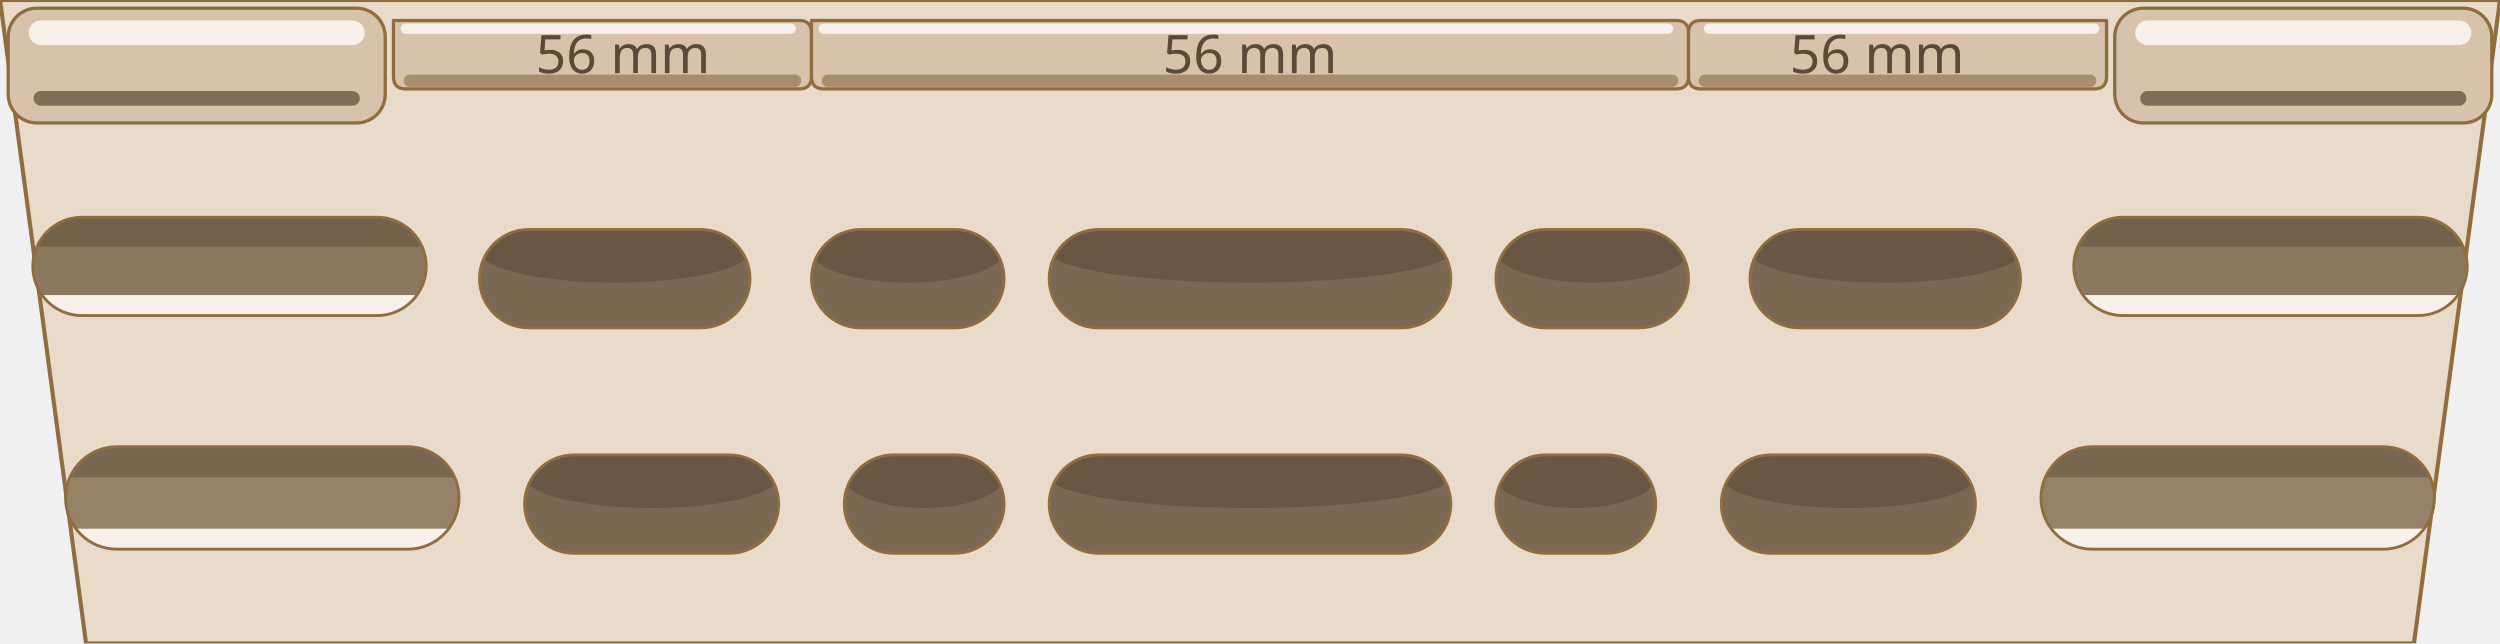
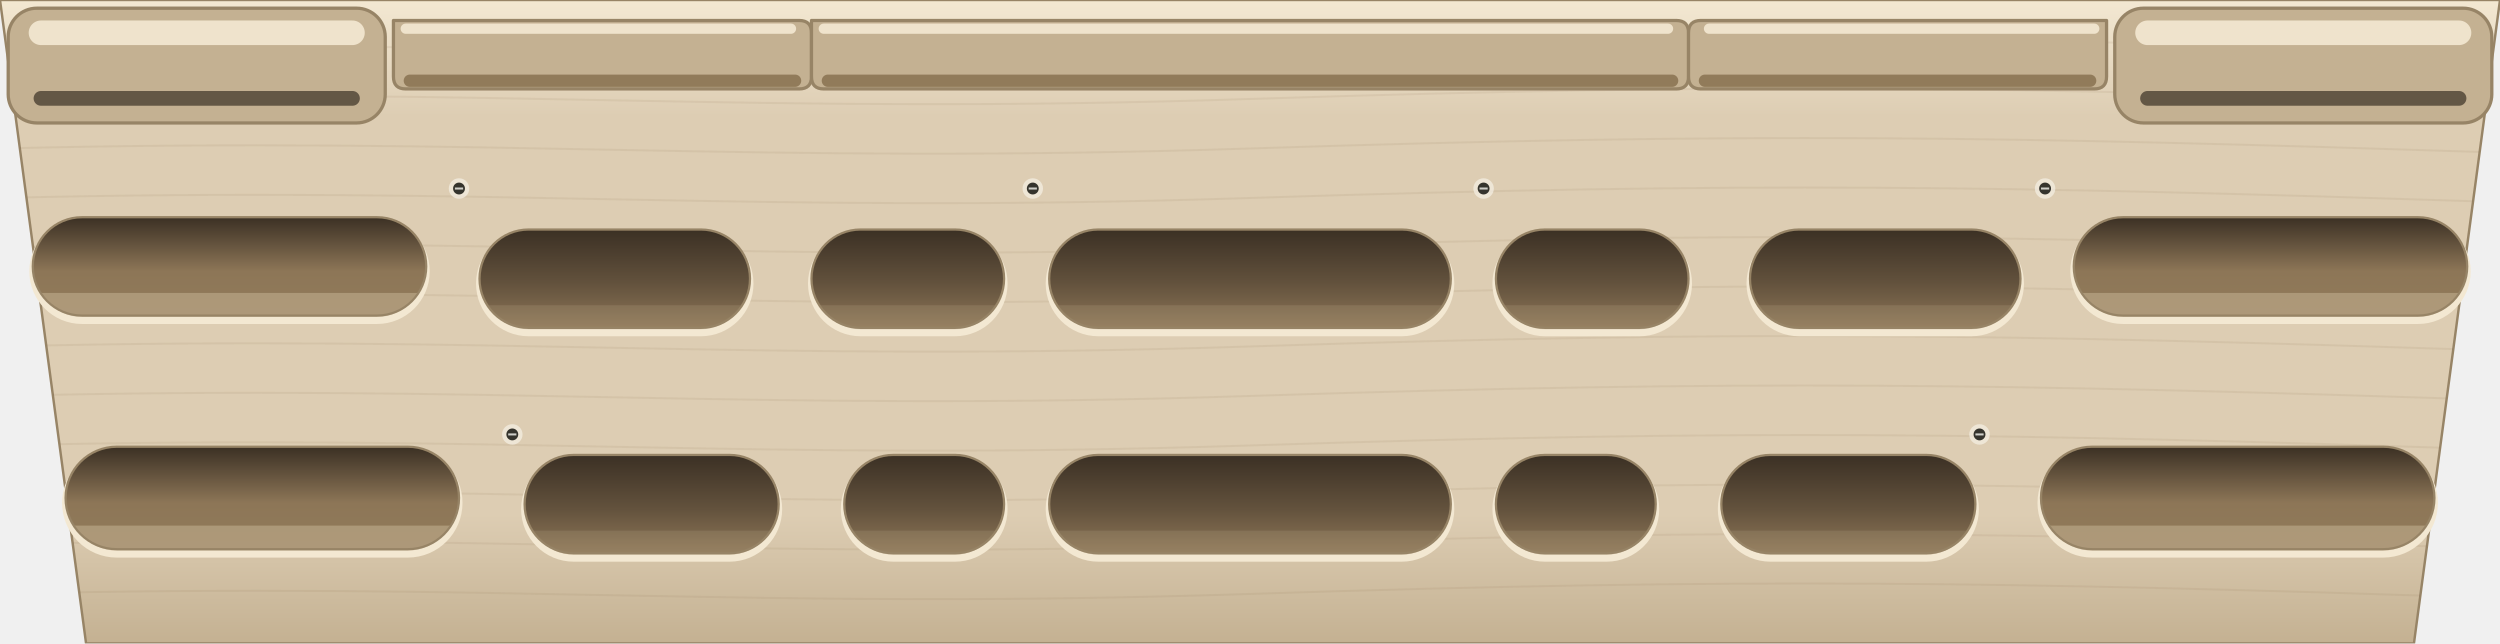
<svg xmlns="http://www.w3.org/2000/svg" viewBox="0 0 610 157" width="1220" height="314">
  <defs>
+     <clipPath id="material-clip">
+       <path d="M0 0 L610 0 L589 157 L21 157 Z" />
+     </clipPath>
+     <linearGradient id="board-light" x1="0" y1="0" x2="0" y2="1">
+       <stop offset="0" stop-color="#F3E8D2" />
+       <stop offset="0.18" stop-color="#DDCDB3" />
+       <stop offset="0.8" stop-color="#DDCDB3" />
+       <stop offset="1" stop-color="#C4B192" />
+     </linearGradient>
    <mask id="board-silhouette">
      <rect width="610" height="157" fill="white" />
      <path d="M0 0 H0 L0 0 Z" transform="translate(96 5)" fill="black" />
      <path d="M0 0 H0 L0 0 Z" transform="translate(514 5) scale(-1 1)" fill="black" />
    </mask>
-     <clipPath id="clip-edge-29-l">
+     <clipPath id="cut-edge-29-l">
      <rect x="8" y="53" width="96" height="24" rx="12" />
    </clipPath>
-     <clipPath id="clip-pocket-3f-29-l">
+     <linearGradient id="cavity-edge-29-l" x1="0" y1="0" x2="0" y2="1">
+       <stop offset="0" stop-color="#3B3024" />
+       <stop offset="0.55" stop-color="#8D7657" />
+       <stop offset="1" stop-color="#917B5A" />
+     </linearGradient>
+     <clipPath id="cut-pocket-3f-29-l">
      <rect x="117" y="56" width="66" height="24" rx="12" />
    </clipPath>
-     <clipPath id="clip-pocket-2f-29-l">
+     <linearGradient id="cavity-pocket-3f-29-l" x1="0" y1="0" x2="0" y2="1">
+       <stop offset="0" stop-color="#3B3024" />
+       <stop offset="0.55" stop-color="#63523D" />
+       <stop offset="1" stop-color="#8D7657" />
+     </linearGradient>
+     <clipPath id="cut-pocket-2f-29-l">
      <rect x="198" y="56" width="47" height="24" rx="12" />
    </clipPath>
-     <clipPath id="clip-pocket-4f-29">
+     <linearGradient id="cavity-pocket-2f-29-l" x1="0" y1="0" x2="0" y2="1">
+       <stop offset="0" stop-color="#3B3024" />
+       <stop offset="0.55" stop-color="#63523D" />
+       <stop offset="1" stop-color="#8D7657" />
+     </linearGradient>
+     <clipPath id="cut-pocket-4f-29">
      <rect x="256" y="56" width="98" height="24" rx="12" />
    </clipPath>
-     <clipPath id="clip-pocket-2f-29-r">
+     <linearGradient id="cavity-pocket-4f-29" x1="0" y1="0" x2="0" y2="1">
+       <stop offset="0" stop-color="#3B3024" />
+       <stop offset="0.55" stop-color="#63523D" />
+       <stop offset="1" stop-color="#8D7657" />
+     </linearGradient>
+     <clipPath id="cut-pocket-2f-29-r">
      <rect x="365" y="56" width="47" height="24" rx="12" />
    </clipPath>
-     <clipPath id="clip-pocket-3f-29-r">
+     <linearGradient id="cavity-pocket-2f-29-r" x1="0" y1="0" x2="0" y2="1">
+       <stop offset="0" stop-color="#3B3024" />
+       <stop offset="0.55" stop-color="#63523D" />
+       <stop offset="1" stop-color="#8D7657" />
+     </linearGradient>
+     <clipPath id="cut-pocket-3f-29-r">
      <rect x="427" y="56" width="66" height="24" rx="12" />
    </clipPath>
-     <clipPath id="clip-edge-29-r">
+     <linearGradient id="cavity-pocket-3f-29-r" x1="0" y1="0" x2="0" y2="1">
+       <stop offset="0" stop-color="#3B3024" />
+       <stop offset="0.55" stop-color="#63523D" />
+       <stop offset="1" stop-color="#8D7657" />
+     </linearGradient>
+     <clipPath id="cut-edge-29-r">
      <rect x="506" y="53" width="96" height="24" rx="12" />
    </clipPath>
-     <clipPath id="clip-edge-19-l">
+     <linearGradient id="cavity-edge-29-r" x1="0" y1="0" x2="0" y2="1">
+       <stop offset="0" stop-color="#3B3024" />
+       <stop offset="0.55" stop-color="#8D7657" />
+       <stop offset="1" stop-color="#917B5A" />
+     </linearGradient>
+     <clipPath id="cut-edge-19-l">
      <rect x="16" y="109" width="96" height="25" rx="12.5" />
    </clipPath>
-     <clipPath id="clip-pocket-3f-19-l">
+     <linearGradient id="cavity-edge-19-l" x1="0" y1="0" x2="0" y2="1">
+       <stop offset="0" stop-color="#3B3024" />
+       <stop offset="0.55" stop-color="#8D7657" />
+       <stop offset="1" stop-color="#917B5A" />
+     </linearGradient>
+     <clipPath id="cut-pocket-3f-19-l">
      <rect x="128" y="111" width="62" height="24" rx="12" />
    </clipPath>
-     <clipPath id="clip-pocket-2f-19-l">
+     <linearGradient id="cavity-pocket-3f-19-l" x1="0" y1="0" x2="0" y2="1">
+       <stop offset="0" stop-color="#3B3024" />
+       <stop offset="0.55" stop-color="#63523D" />
+       <stop offset="1" stop-color="#8D7657" />
+     </linearGradient>
+     <clipPath id="cut-pocket-2f-19-l">
      <rect x="206" y="111" width="39" height="24" rx="12" />
    </clipPath>
-     <clipPath id="clip-pocket-4f-19">
+     <linearGradient id="cavity-pocket-2f-19-l" x1="0" y1="0" x2="0" y2="1">
+       <stop offset="0" stop-color="#3B3024" />
+       <stop offset="0.55" stop-color="#63523D" />
+       <stop offset="1" stop-color="#8D7657" />
+     </linearGradient>
+     <clipPath id="cut-pocket-4f-19">
      <rect x="256" y="111" width="98" height="24" rx="12" />
    </clipPath>
-     <clipPath id="clip-pocket-2f-19-r">
+     <linearGradient id="cavity-pocket-4f-19" x1="0" y1="0" x2="0" y2="1">
+       <stop offset="0" stop-color="#3B3024" />
+       <stop offset="0.55" stop-color="#63523D" />
+       <stop offset="1" stop-color="#8D7657" />
+     </linearGradient>
+     <clipPath id="cut-pocket-2f-19-r">
      <rect x="365" y="111" width="39" height="24" rx="12" />
    </clipPath>
-     <clipPath id="clip-pocket-3f-19-r">
+     <linearGradient id="cavity-pocket-2f-19-r" x1="0" y1="0" x2="0" y2="1">
+       <stop offset="0" stop-color="#3B3024" />
+       <stop offset="0.55" stop-color="#63523D" />
+       <stop offset="1" stop-color="#8D7657" />
+     </linearGradient>
+     <clipPath id="cut-pocket-3f-19-r">
      <rect x="420" y="111" width="62" height="24" rx="12" />
    </clipPath>
-     <clipPath id="clip-edge-19-r">
+     <linearGradient id="cavity-pocket-3f-19-r" x1="0" y1="0" x2="0" y2="1">
+       <stop offset="0" stop-color="#3B3024" />
+       <stop offset="0.55" stop-color="#63523D" />
+       <stop offset="1" stop-color="#8D7657" />
+     </linearGradient>
+     <clipPath id="cut-edge-19-r">
      <rect x="498" y="109" width="96" height="25" rx="12.5" />
    </clipPath>
+     <linearGradient id="cavity-edge-19-r" x1="0" y1="0" x2="0" y2="1">
+       <stop offset="0" stop-color="#3B3024" />
+       <stop offset="0.55" stop-color="#8D7657" />
+       <stop offset="1" stop-color="#917B5A" />
+     </linearGradient>
  </defs>
-   <path d="M0 0 L610 0 L589 157 L21 157 Z" stroke-linejoin="round" fill="#E8DBC9" stroke="#8F6D3D" stroke-width="1" mask="url(#board-silhouette)" />
-   <g transform="translate(2 2)">
-     <rect x="0" y="0" width="92" height="28" rx="7" fill="#D6C3A9" stroke="#8F6D3D" stroke-width="0.8" stroke-linejoin="round" />
-     <path d="M8 6 H84" fill="none" stroke="#F6F1EA" stroke-width="6" stroke-linecap="round" />
-     <path d="M8 22 H84" fill="none" stroke="#5A4B39" stroke-width="3.6" stroke-linecap="round" opacity="0.7" />
-   </g>
-   <g transform="translate(96 5)">
-     <path d="M0 0 L0 0 H99 Q102 0 102 3     V13.696 Q102 16.696 99 16.696     H3 Q0 16.696 0 13.696 Z" fill="#d6c3a9" stroke="#8F6D3D" stroke-width="0.8" stroke-linejoin="round" />
-     <path d="M3 2 H97" stroke="#F6F1EA" stroke-width="2.5" stroke-linecap="round" />
-     <path d="M4 14.696 H98" stroke="#A88F6C" stroke-width="3" stroke-linecap="round" />
-   </g>
-   <text x="152" y="17.848" text-anchor="middle" font-family="Geist Mono" font-size="13" fill="#5A4B39">56 mm</text>
-   <g transform="translate(198 5)">
-     <path d="M0 0 L0 0 H211 Q214 0 214 3     V13.696 Q214 16.696 211 16.696     H3 Q0 16.696 0 13.696 Z" fill="#d6c3a9" stroke="#8F6D3D" stroke-width="0.8" stroke-linejoin="round" />
-     <path d="M3 2 H209" stroke="#F6F1EA" stroke-width="2.5" stroke-linecap="round" />
-     <path d="M4 14.696 H210" stroke="#A88F6C" stroke-width="3" stroke-linecap="round" />
-   </g>
-   <text x="305" y="17.848" text-anchor="middle" font-family="Geist Mono" font-size="13" fill="#5A4B39">56 mm</text>
-   <g transform="translate(514 5) scale(-1 1)">
-     <path d="M0 0 L0 0 H99 Q102 0 102 3     V13.696 Q102 16.696 99 16.696     H3 Q0 16.696 0 13.696 Z" fill="#d6c3a9" stroke="#8F6D3D" stroke-width="0.8" stroke-linejoin="round" />
-     <path d="M3 2 H97" stroke="#F6F1EA" stroke-width="2.5" stroke-linecap="round" />
-     <path d="M4 14.696 H98" stroke="#A88F6C" stroke-width="3" stroke-linecap="round" />
-   </g>
-   <text x="458" y="17.848" text-anchor="middle" font-family="Geist Mono" font-size="13" fill="#5A4B39">56 mm</text>
-   <g transform="translate(516 2)">
-     <rect x="0" y="0" width="92" height="28" rx="7" fill="#D6C3A9" stroke="#8F6D3D" stroke-width="0.8" stroke-linejoin="round" />
-     <path d="M8 6 H84" fill="none" stroke="#F6F1EA" stroke-width="6" stroke-linecap="round" />
-     <path d="M8 22 H84" fill="none" stroke="#5A4B39" stroke-width="3.6" stroke-linecap="round" opacity="0.7" />
-   </g>
-   <rect x="8" y="53" width="96" height="24" rx="12" fill="#8b795f" />
-   <rect x="8" y="53" width="96" height="7.2" fill="#5A4B39" opacity="0.5" clip-path="url(#clip-edge-29-l)" />
-   <rect x="8" y="72" width="96" height="5" fill="#F6F1EA" clip-path="url(#clip-edge-29-l)" />
-   <rect x="8" y="53" width="96" height="24" rx="12" fill="none" stroke="#8F6D3D" stroke-width="0.7" />
-   <rect x="117" y="56" width="66" height="24" rx="12" fill="#7A6952" />
-   <ellipse cx="150" cy="61.28" rx="33" ry="7.68" fill="#5A4B39" opacity="0.6" clip-path="url(#clip-pocket-3f-29-l)" />
-   <rect x="117" y="56" width="66" height="24" rx="12" fill="none" stroke="#8F6D3D" stroke-width="0.7" />
-   <rect x="198" y="56" width="47" height="24" rx="12" fill="#7A6952" />
-   <ellipse cx="221.5" cy="61.28" rx="23.5" ry="7.68" fill="#5A4B39" opacity="0.6" clip-path="url(#clip-pocket-2f-29-l)" />
-   <rect x="198" y="56" width="47" height="24" rx="12" fill="none" stroke="#8F6D3D" stroke-width="0.7" />
-   <rect x="256" y="56" width="98" height="24" rx="12" fill="#7A6952" />
-   <ellipse cx="305" cy="61.28" rx="49" ry="7.68" fill="#5A4B39" opacity="0.6" clip-path="url(#clip-pocket-4f-29)" />
-   <rect x="256" y="56" width="98" height="24" rx="12" fill="none" stroke="#8F6D3D" stroke-width="0.7" />
-   <rect x="365" y="56" width="47" height="24" rx="12" fill="#7A6952" />
-   <ellipse cx="388.5" cy="61.28" rx="23.5" ry="7.68" fill="#5A4B39" opacity="0.6" clip-path="url(#clip-pocket-2f-29-r)" />
-   <rect x="365" y="56" width="47" height="24" rx="12" fill="none" stroke="#8F6D3D" stroke-width="0.7" />
-   <rect x="427" y="56" width="66" height="24" rx="12" fill="#7A6952" />
-   <ellipse cx="460" cy="61.28" rx="33" ry="7.68" fill="#5A4B39" opacity="0.6" clip-path="url(#clip-pocket-3f-29-r)" />
-   <rect x="427" y="56" width="66" height="24" rx="12" fill="none" stroke="#8F6D3D" stroke-width="0.7" />
-   <rect x="506" y="53" width="96" height="24" rx="12" fill="#8b795f" />
-   <rect x="506" y="53" width="96" height="7.2" fill="#5A4B39" opacity="0.5" clip-path="url(#clip-edge-29-r)" />
-   <rect x="506" y="72" width="96" height="5" fill="#F6F1EA" clip-path="url(#clip-edge-29-r)" />
-   <rect x="506" y="53" width="96" height="24" rx="12" fill="none" stroke="#8F6D3D" stroke-width="0.7" />
-   <rect x="16" y="109" width="96" height="25" rx="12.5" fill="#968267" />
-   <rect x="16" y="109" width="96" height="7.5" fill="#5A4B39" opacity="0.5" clip-path="url(#clip-edge-19-l)" />
-   <rect x="16" y="129" width="96" height="5" fill="#F6F1EA" clip-path="url(#clip-edge-19-l)" />
-   <rect x="16" y="109" width="96" height="25" rx="12.5" fill="none" stroke="#8F6D3D" stroke-width="0.7" />
-   <rect x="128" y="111" width="62" height="24" rx="12" fill="#7A6952" />
-   <ellipse cx="159" cy="116.28" rx="31" ry="7.68" fill="#5A4B39" opacity="0.6" clip-path="url(#clip-pocket-3f-19-l)" />
-   <rect x="128" y="111" width="62" height="24" rx="12" fill="none" stroke="#8F6D3D" stroke-width="0.7" />
-   <rect x="206" y="111" width="39" height="24" rx="12" fill="#7A6952" />
-   <ellipse cx="225.5" cy="116.28" rx="19.5" ry="7.68" fill="#5A4B39" opacity="0.6" clip-path="url(#clip-pocket-2f-19-l)" />
-   <rect x="206" y="111" width="39" height="24" rx="12" fill="none" stroke="#8F6D3D" stroke-width="0.7" />
-   <rect x="256" y="111" width="98" height="24" rx="12" fill="#7A6952" />
-   <ellipse cx="305" cy="116.28" rx="49" ry="7.68" fill="#5A4B39" opacity="0.6" clip-path="url(#clip-pocket-4f-19)" />
-   <rect x="256" y="111" width="98" height="24" rx="12" fill="none" stroke="#8F6D3D" stroke-width="0.7" />
-   <rect x="365" y="111" width="39" height="24" rx="12" fill="#7A6952" />
-   <ellipse cx="384.5" cy="116.28" rx="19.5" ry="7.68" fill="#5A4B39" opacity="0.6" clip-path="url(#clip-pocket-2f-19-r)" />
-   <rect x="365" y="111" width="39" height="24" rx="12" fill="none" stroke="#8F6D3D" stroke-width="0.7" />
-   <rect x="420" y="111" width="62" height="24" rx="12" fill="#7A6952" />
-   <ellipse cx="451" cy="116.28" rx="31" ry="7.68" fill="#5A4B39" opacity="0.6" clip-path="url(#clip-pocket-3f-19-r)" />
-   <rect x="420" y="111" width="62" height="24" rx="12" fill="none" stroke="#8F6D3D" stroke-width="0.7" />
-   <rect x="498" y="109" width="96" height="25" rx="12.5" fill="#968267" />
-   <rect x="498" y="109" width="96" height="7.5" fill="#5A4B39" opacity="0.5" clip-path="url(#clip-edge-19-r)" />
-   <rect x="498" y="129" width="96" height="5" fill="#F6F1EA" clip-path="url(#clip-edge-19-r)" />
-   <rect x="498" y="109" width="96" height="25" rx="12.5" fill="none" stroke="#8F6D3D" stroke-width="0.7" />
+   <path d="M0 0 L610 0 L589 157 L21 157 Z" stroke-linejoin="round" fill="url(#board-light)" stroke="#978466" stroke-width="0.6" mask="url(#board-silhouette)" />
+   <g opacity="0.1" fill="none" stroke="#846B4A" stroke-width="0.5" clip-path="url(#material-clip)">
+     <path d="M0 12.077 C122 9.077 183 16.077 305 12.077 S488 9.077 610 13.077" />
+     <path d="M0 24.154 C122 21.154 183 28.154 305 24.154 S488 21.154 610 25.154" />
+     <path d="M0 36.231 C122 33.231 183 40.231 305 36.231 S488 33.231 610 37.231" />
+     <path d="M0 48.308 C122 45.308 183 52.308 305 48.308 S488 45.308 610 49.308" />
+     <path d="M0 60.385 C122 57.385 183 64.385 305 60.385 S488 57.385 610 61.385" />
+     <path d="M0 72.462 C122 69.462 183 76.462 305 72.462 S488 69.462 610 73.462" />
+     <path d="M0 84.538 C122 81.538 183 88.538 305 84.538 S488 81.538 610 85.538" />
+     <path d="M0 96.615 C122 93.615 183 100.615 305 96.615 S488 93.615 610 97.615" />
+     <path d="M0 108.692 C122 105.692 183 112.692 305 108.692 S488 105.692 610 109.692" />
+     <path d="M0 120.769 C122 117.769 183 124.769 305 120.769 S488 117.769 610 121.769" />
+     <path d="M0 132.846 C122 129.846 183 136.846 305 132.846 S488 129.846 610 133.846" />
+     <path d="M0 144.923 C122 141.923 183 148.923 305 144.923 S488 141.923 610 145.923" />
+   </g>
+   <g data-hold="jug-l">
+     <g transform="translate(2 2)">
+       <rect x="0" y="0" width="92" height="28" rx="7" fill="#C4B192" stroke="#978466" stroke-width="0.8" stroke-linejoin="round" />
+       <path d="M8 6 H84" fill="none" stroke="#efe3cc" stroke-width="6" stroke-linecap="round" />
+       <path d="M8 22 H84" fill="none" stroke="#3B3024" stroke-width="3.6" stroke-linecap="round" opacity="0.7" />
+     </g>
+   </g>
+   <g data-hold="sloper-flat-l">
+     <g transform="translate(96 5)">
+       <path d="M0 0 L0 0 H99 Q102 0 102 3     V13.696 Q102 16.696 99 16.696     H3 Q0 16.696 0 13.696 Z" fill="#c4b192" stroke="#978466" stroke-width="0.8" stroke-linejoin="round" />
+       <path d="M3 2 H97" stroke="#efe3cc" stroke-width="2.5" stroke-linecap="round" />
+       <path d="M4 14.696 H98" stroke="#917B5A" stroke-width="3" stroke-linecap="round" />
+     </g>
+   </g>
+   <g data-hold="sloper-round">
+     <g transform="translate(198 5)">
+       <path d="M0 0 L0 0 H211 Q214 0 214 3     V13.696 Q214 16.696 211 16.696     H3 Q0 16.696 0 13.696 Z" fill="#c4b192" stroke="#978466" stroke-width="0.8" stroke-linejoin="round" />
+       <path d="M3 2 H209" stroke="#efe3cc" stroke-width="2.5" stroke-linecap="round" />
+       <path d="M4 14.696 H210" stroke="#917B5A" stroke-width="3" stroke-linecap="round" />
+     </g>
+   </g>
+   <g data-hold="sloper-flat-r">
+     <g transform="translate(514 5) scale(-1 1)">
+       <path d="M0 0 L0 0 H99 Q102 0 102 3     V13.696 Q102 16.696 99 16.696     H3 Q0 16.696 0 13.696 Z" fill="#c4b192" stroke="#978466" stroke-width="0.8" stroke-linejoin="round" />
+       <path d="M3 2 H97" stroke="#efe3cc" stroke-width="2.5" stroke-linecap="round" />
+       <path d="M4 14.696 H98" stroke="#917B5A" stroke-width="3" stroke-linecap="round" />
+     </g>
+   </g>
+   <g data-hold="jug-r">
+     <g transform="translate(516 2)">
+       <rect x="0" y="0" width="92" height="28" rx="7" fill="#C4B192" stroke="#978466" stroke-width="0.8" stroke-linejoin="round" />
+       <path d="M8 6 H84" fill="none" stroke="#efe3cc" stroke-width="6" stroke-linecap="round" />
+       <path d="M8 22 H84" fill="none" stroke="#3B3024" stroke-width="3.6" stroke-linecap="round" opacity="0.7" />
+     </g>
+   </g>
+   <g data-hold="edge-29-l">
+     <rect x="8" y="53" width="96" height="24" rx="12" fill="none" stroke="#F3E8D2" stroke-width="1.7" transform="translate(0 1.2)" />
+     <rect x="8" y="53" width="96" height="24" rx="12" fill="url(#cavity-edge-29-l)" />
+     <rect x="8" y="71.48" width="96" height="5.52" fill="#C4B192" opacity="0.55" clip-path="url(#cut-edge-29-l)" />
+     <rect x="8" y="53" width="96" height="24" rx="12" fill="none" stroke="#978466" stroke-width="0.55" />
+   </g>
+   <g data-hold="pocket-3f-29-l">
+     <rect x="117" y="56" width="66" height="24" rx="12" fill="none" stroke="#F3E8D2" stroke-width="1.7" transform="translate(0 1.2)" />
+     <rect x="117" y="56" width="66" height="24" rx="12" fill="url(#cavity-pocket-3f-29-l)" />
+     <rect x="117" y="74.48" width="66" height="5.52" fill="#C4B192" opacity="0.18" clip-path="url(#cut-pocket-3f-29-l)" />
+     <rect x="117" y="56" width="66" height="24" rx="12" fill="none" stroke="#978466" stroke-width="0.55" />
+   </g>
+   <g data-hold="pocket-2f-29-l">
+     <rect x="198" y="56" width="47" height="24" rx="12" fill="none" stroke="#F3E8D2" stroke-width="1.7" transform="translate(0 1.2)" />
+     <rect x="198" y="56" width="47" height="24" rx="12" fill="url(#cavity-pocket-2f-29-l)" />
+     <rect x="198" y="74.48" width="47" height="5.52" fill="#C4B192" opacity="0.18" clip-path="url(#cut-pocket-2f-29-l)" />
+     <rect x="198" y="56" width="47" height="24" rx="12" fill="none" stroke="#978466" stroke-width="0.55" />
+   </g>
+   <g data-hold="pocket-4f-29">
+     <rect x="256" y="56" width="98" height="24" rx="12" fill="none" stroke="#F3E8D2" stroke-width="1.7" transform="translate(0 1.2)" />
+     <rect x="256" y="56" width="98" height="24" rx="12" fill="url(#cavity-pocket-4f-29)" />
+     <rect x="256" y="74.48" width="98" height="5.52" fill="#C4B192" opacity="0.18" clip-path="url(#cut-pocket-4f-29)" />
+     <rect x="256" y="56" width="98" height="24" rx="12" fill="none" stroke="#978466" stroke-width="0.55" />
+   </g>
+   <g data-hold="pocket-2f-29-r">
+     <rect x="365" y="56" width="47" height="24" rx="12" fill="none" stroke="#F3E8D2" stroke-width="1.7" transform="translate(0 1.2)" />
+     <rect x="365" y="56" width="47" height="24" rx="12" fill="url(#cavity-pocket-2f-29-r)" />
+     <rect x="365" y="74.48" width="47" height="5.52" fill="#C4B192" opacity="0.18" clip-path="url(#cut-pocket-2f-29-r)" />
+     <rect x="365" y="56" width="47" height="24" rx="12" fill="none" stroke="#978466" stroke-width="0.55" />
+   </g>
+   <g data-hold="pocket-3f-29-r">
+     <rect x="427" y="56" width="66" height="24" rx="12" fill="none" stroke="#F3E8D2" stroke-width="1.7" transform="translate(0 1.2)" />
+     <rect x="427" y="56" width="66" height="24" rx="12" fill="url(#cavity-pocket-3f-29-r)" />
+     <rect x="427" y="74.48" width="66" height="5.52" fill="#C4B192" opacity="0.18" clip-path="url(#cut-pocket-3f-29-r)" />
+     <rect x="427" y="56" width="66" height="24" rx="12" fill="none" stroke="#978466" stroke-width="0.55" />
+   </g>
+   <g data-hold="edge-29-r">
+     <rect x="506" y="53" width="96" height="24" rx="12" fill="none" stroke="#F3E8D2" stroke-width="1.7" transform="translate(0 1.2)" />
+     <rect x="506" y="53" width="96" height="24" rx="12" fill="url(#cavity-edge-29-r)" />
+     <rect x="506" y="71.48" width="96" height="5.52" fill="#C4B192" opacity="0.55" clip-path="url(#cut-edge-29-r)" />
+     <rect x="506" y="53" width="96" height="24" rx="12" fill="none" stroke="#978466" stroke-width="0.55" />
+   </g>
+   <g data-hold="edge-19-l">
+     <rect x="16" y="109" width="96" height="25" rx="12.5" fill="none" stroke="#F3E8D2" stroke-width="1.7" transform="translate(0 1.2)" />
+     <rect x="16" y="109" width="96" height="25" rx="12.5" fill="url(#cavity-edge-19-l)" />
+     <rect x="16" y="128.25" width="96" height="5.75" fill="#C4B192" opacity="0.55" clip-path="url(#cut-edge-19-l)" />
+     <rect x="16" y="109" width="96" height="25" rx="12.5" fill="none" stroke="#978466" stroke-width="0.55" />
+   </g>
+   <g data-hold="pocket-3f-19-l">
+     <rect x="128" y="111" width="62" height="24" rx="12" fill="none" stroke="#F3E8D2" stroke-width="1.7" transform="translate(0 1.2)" />
+     <rect x="128" y="111" width="62" height="24" rx="12" fill="url(#cavity-pocket-3f-19-l)" />
+     <rect x="128" y="129.48" width="62" height="5.52" fill="#C4B192" opacity="0.18" clip-path="url(#cut-pocket-3f-19-l)" />
+     <rect x="128" y="111" width="62" height="24" rx="12" fill="none" stroke="#978466" stroke-width="0.55" />
+   </g>
+   <g data-hold="pocket-2f-19-l">
+     <rect x="206" y="111" width="39" height="24" rx="12" fill="none" stroke="#F3E8D2" stroke-width="1.7" transform="translate(0 1.2)" />
+     <rect x="206" y="111" width="39" height="24" rx="12" fill="url(#cavity-pocket-2f-19-l)" />
+     <rect x="206" y="129.48" width="39" height="5.52" fill="#C4B192" opacity="0.18" clip-path="url(#cut-pocket-2f-19-l)" />
+     <rect x="206" y="111" width="39" height="24" rx="12" fill="none" stroke="#978466" stroke-width="0.55" />
+   </g>
+   <g data-hold="pocket-4f-19">
+     <rect x="256" y="111" width="98" height="24" rx="12" fill="none" stroke="#F3E8D2" stroke-width="1.7" transform="translate(0 1.2)" />
+     <rect x="256" y="111" width="98" height="24" rx="12" fill="url(#cavity-pocket-4f-19)" />
+     <rect x="256" y="129.48" width="98" height="5.52" fill="#C4B192" opacity="0.18" clip-path="url(#cut-pocket-4f-19)" />
+     <rect x="256" y="111" width="98" height="24" rx="12" fill="none" stroke="#978466" stroke-width="0.55" />
+   </g>
+   <g data-hold="pocket-2f-19-r">
+     <rect x="365" y="111" width="39" height="24" rx="12" fill="none" stroke="#F3E8D2" stroke-width="1.7" transform="translate(0 1.2)" />
+     <rect x="365" y="111" width="39" height="24" rx="12" fill="url(#cavity-pocket-2f-19-r)" />
+     <rect x="365" y="129.48" width="39" height="5.52" fill="#C4B192" opacity="0.18" clip-path="url(#cut-pocket-2f-19-r)" />
+     <rect x="365" y="111" width="39" height="24" rx="12" fill="none" stroke="#978466" stroke-width="0.55" />
+   </g>
+   <g data-hold="pocket-3f-19-r">
+     <rect x="420" y="111" width="62" height="24" rx="12" fill="none" stroke="#F3E8D2" stroke-width="1.7" transform="translate(0 1.2)" />
+     <rect x="420" y="111" width="62" height="24" rx="12" fill="url(#cavity-pocket-3f-19-r)" />
+     <rect x="420" y="129.48" width="62" height="5.52" fill="#C4B192" opacity="0.18" clip-path="url(#cut-pocket-3f-19-r)" />
+     <rect x="420" y="111" width="62" height="24" rx="12" fill="none" stroke="#978466" stroke-width="0.55" />
+   </g>
+   <g data-hold="edge-19-r">
+     <rect x="498" y="109" width="96" height="25" rx="12.5" fill="none" stroke="#F3E8D2" stroke-width="1.7" transform="translate(0 1.2)" />
+     <rect x="498" y="109" width="96" height="25" rx="12.5" fill="url(#cavity-edge-19-r)" />
+     <rect x="498" y="128.25" width="96" height="5.75" fill="#C4B192" opacity="0.55" clip-path="url(#cut-edge-19-r)" />
+     <rect x="498" y="109" width="96" height="25" rx="12.5" fill="none" stroke="#978466" stroke-width="0.55" />
+   </g>
+   <g>
+     <circle cx="112" cy="46" r="2.5" fill="#F7F3E9" opacity="0.65" />
+     <circle cx="112" cy="46" r="1.45" fill="#35342D" />
+     <path d="M111 46h2" stroke="#CFCFC9" stroke-width="0.5" />
+     <circle cx="252" cy="46" r="2.5" fill="#F7F3E9" opacity="0.65" />
+     <circle cx="252" cy="46" r="1.45" fill="#35342D" />
+     <path d="M251 46h2" stroke="#CFCFC9" stroke-width="0.5" />
+     <circle cx="362" cy="46" r="2.5" fill="#F7F3E9" opacity="0.65" />
+     <circle cx="362" cy="46" r="1.45" fill="#35342D" />
+     <path d="M361 46h2" stroke="#CFCFC9" stroke-width="0.5" />
+     <circle cx="499" cy="46" r="2.5" fill="#F7F3E9" opacity="0.65" />
+     <circle cx="499" cy="46" r="1.45" fill="#35342D" />
+     <path d="M498 46h2" stroke="#CFCFC9" stroke-width="0.5" />
+     <circle cx="125" cy="106" r="2.5" fill="#F7F3E9" opacity="0.65" />
+     <circle cx="125" cy="106" r="1.45" fill="#35342D" />
+     <path d="M124 106h2" stroke="#CFCFC9" stroke-width="0.5" />
+     <circle cx="483" cy="106" r="2.5" fill="#F7F3E9" opacity="0.65" />
+     <circle cx="483" cy="106" r="1.45" fill="#35342D" />
+     <path d="M482 106h2" stroke="#CFCFC9" stroke-width="0.5" />
+   </g>
</svg>
